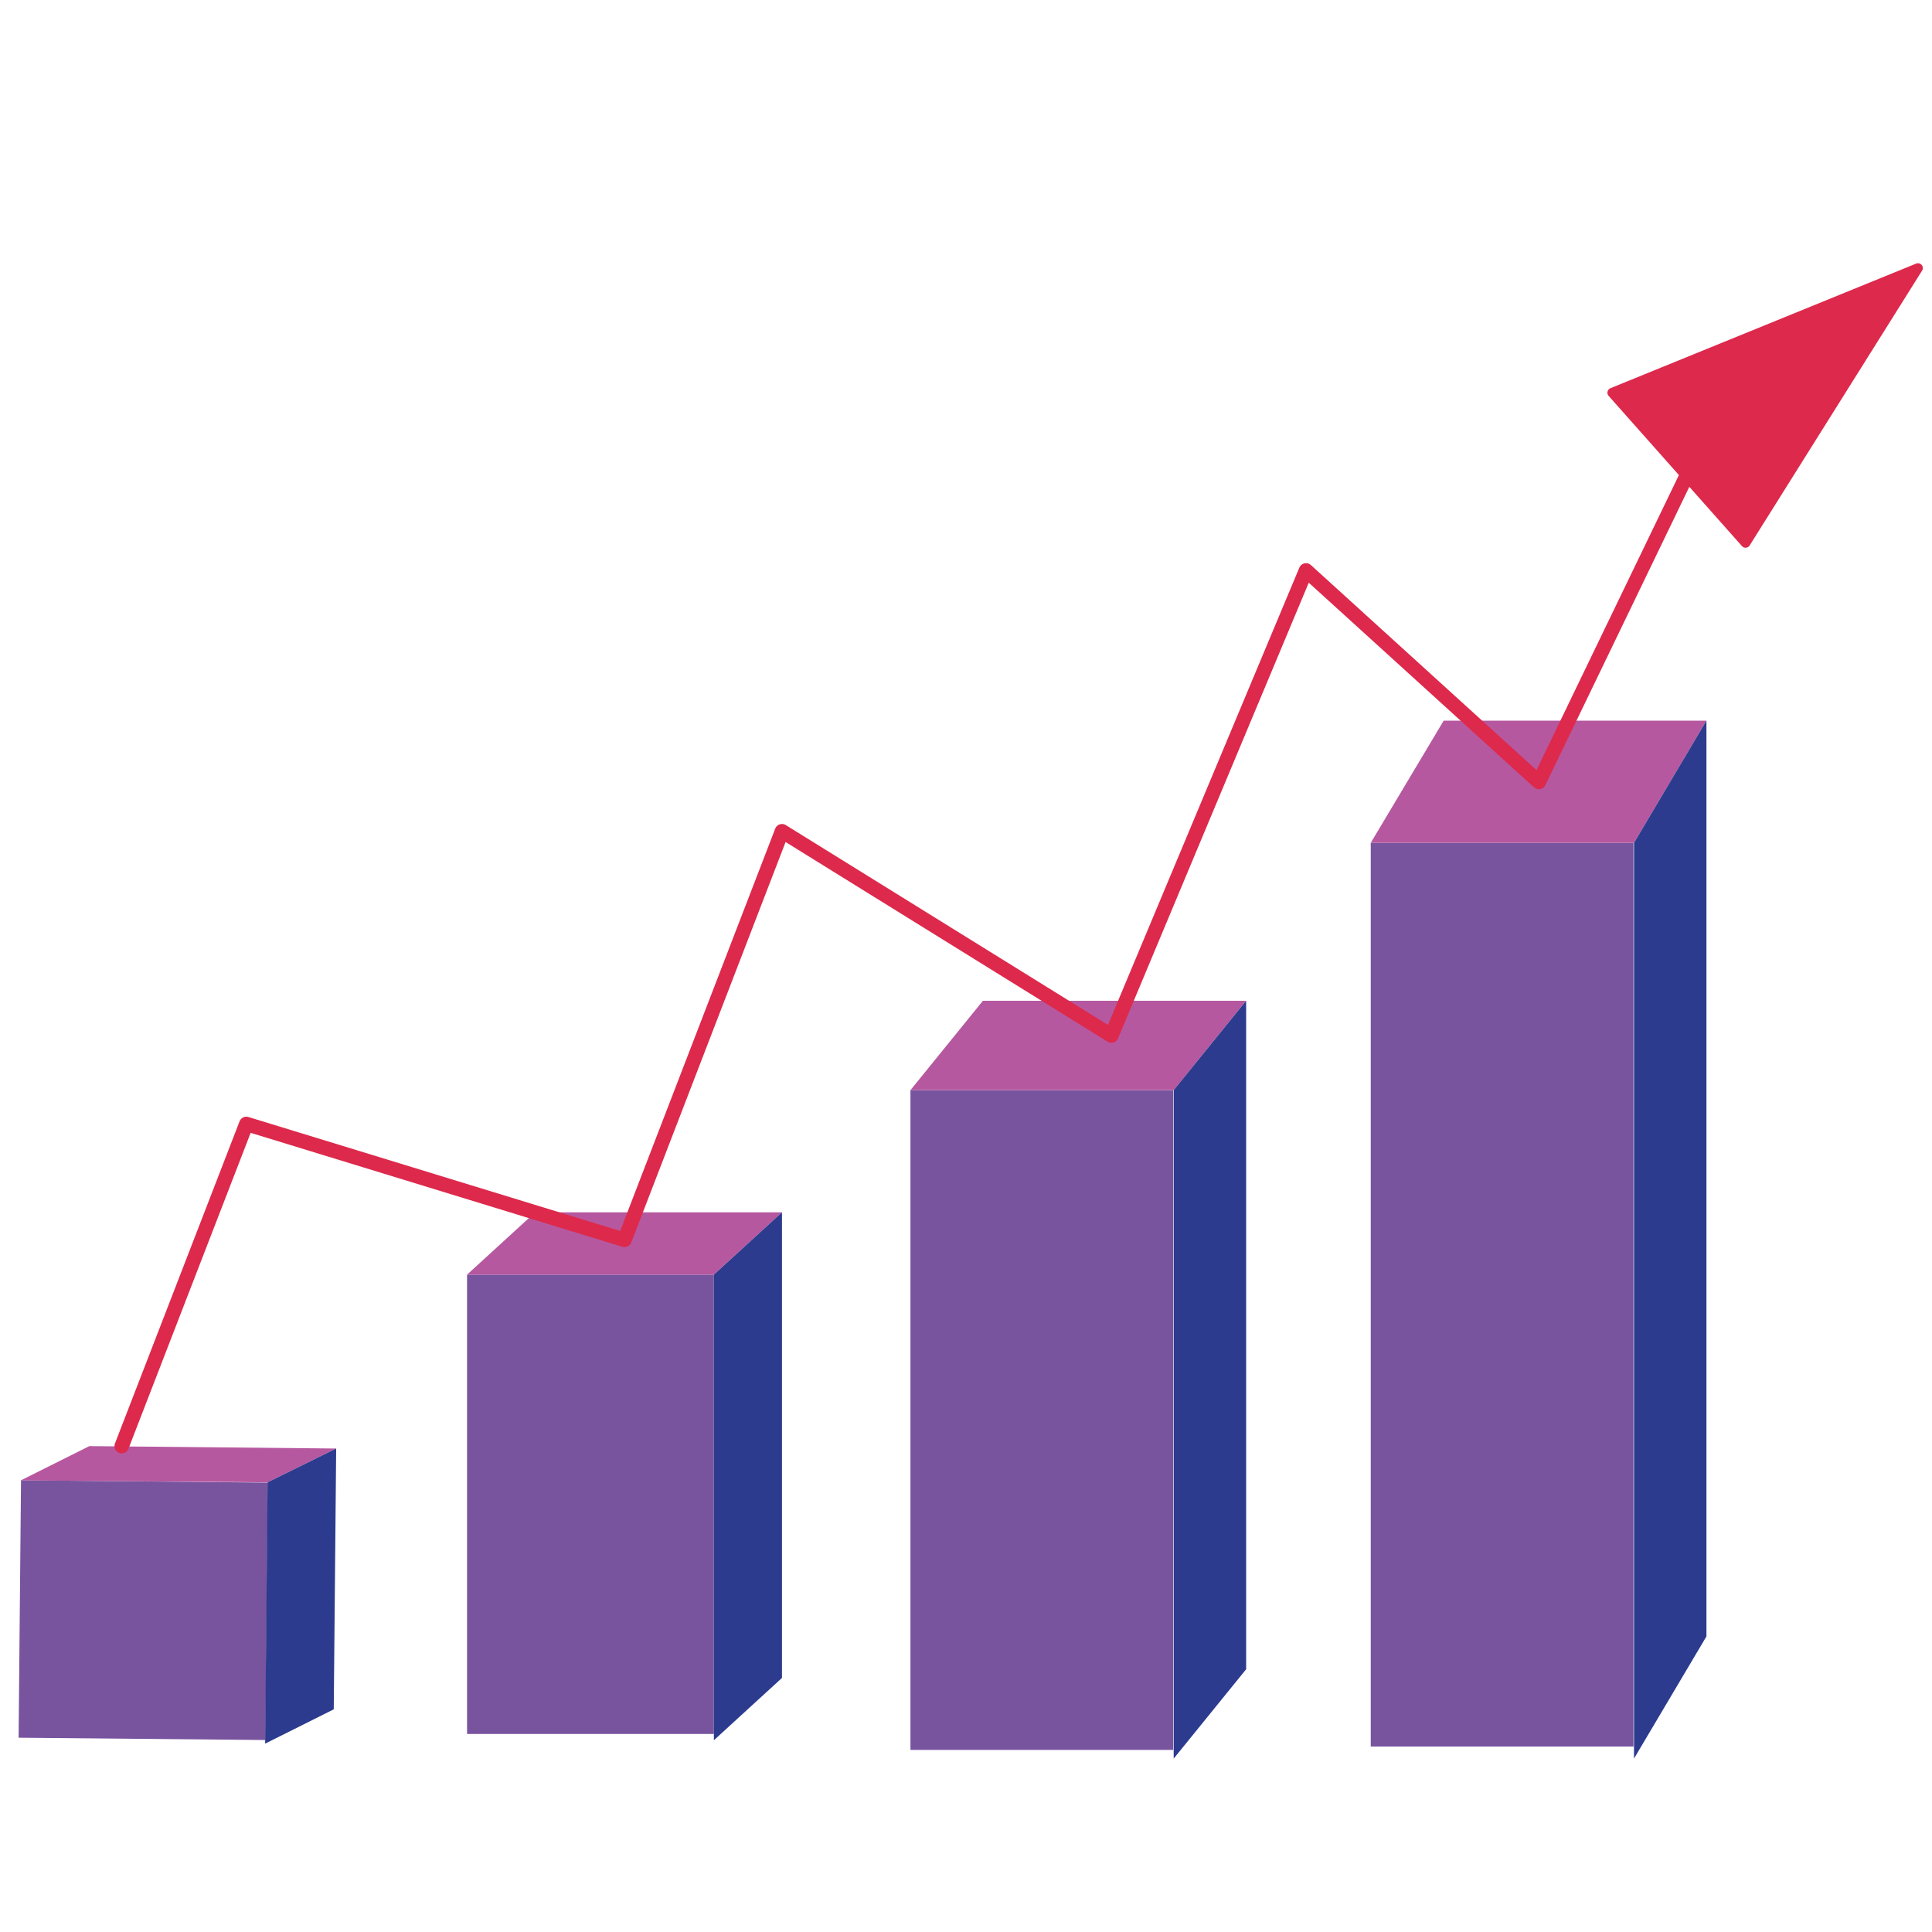
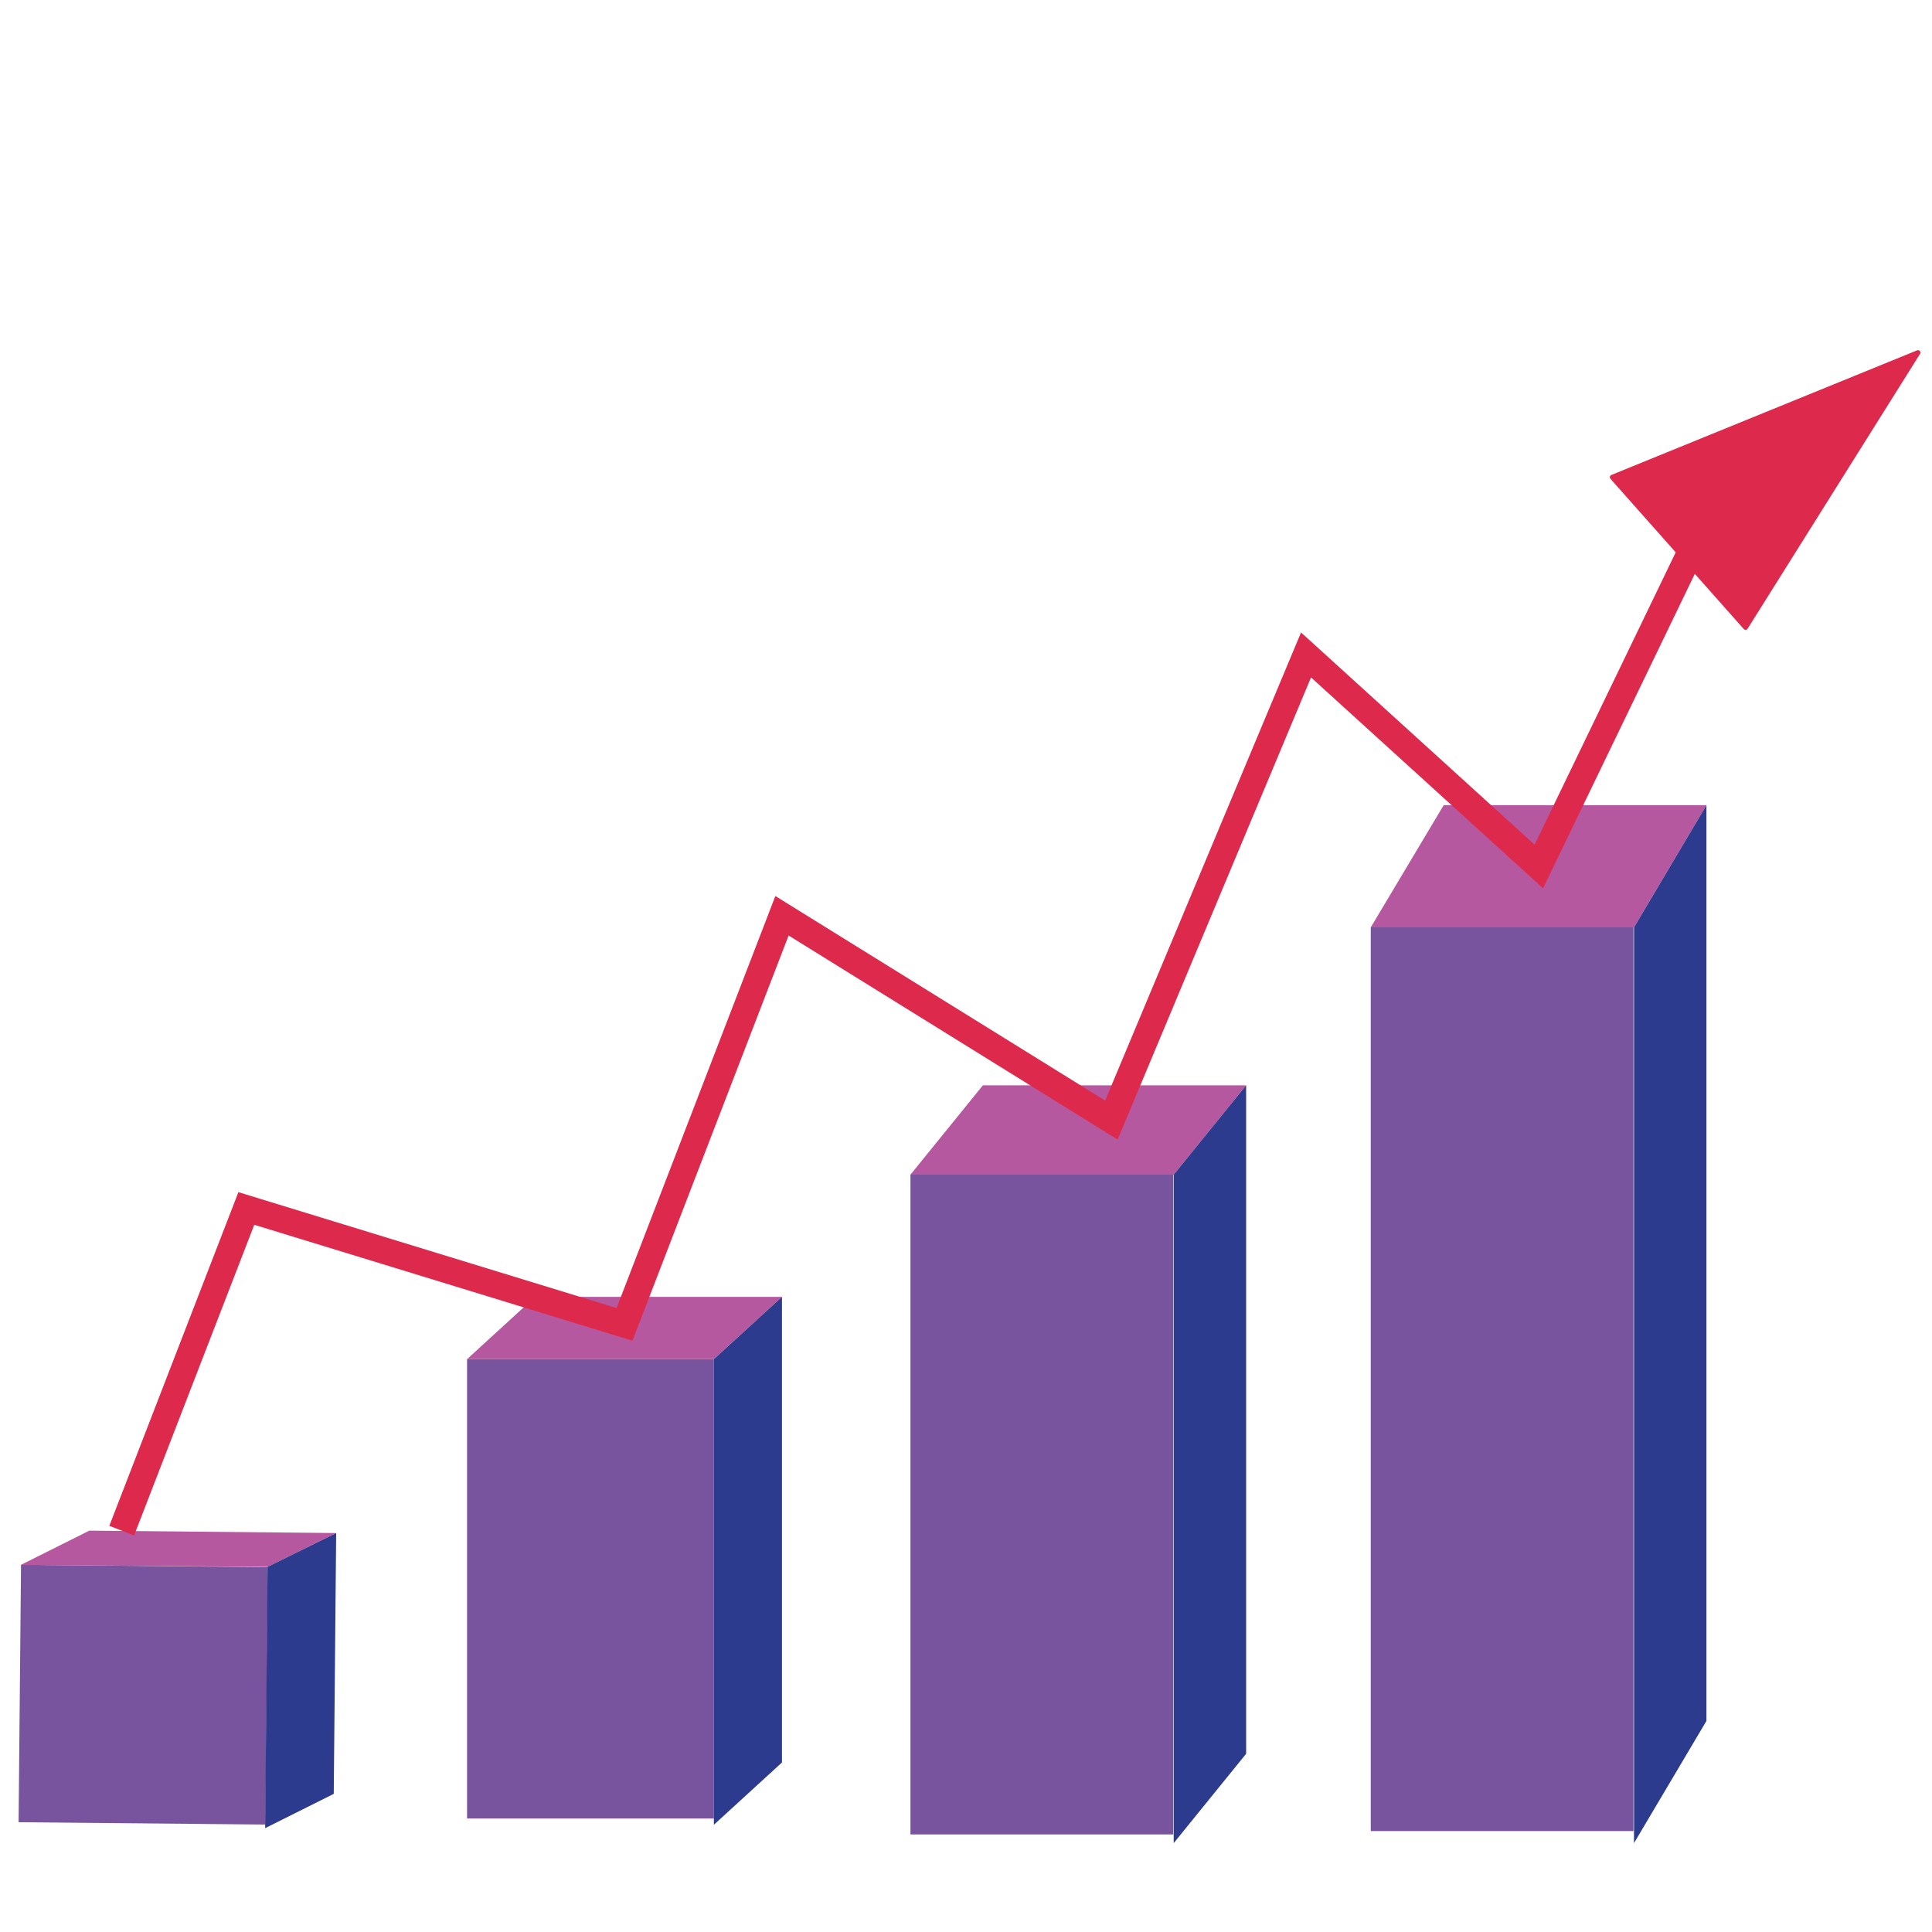
- <svg xmlns="http://www.w3.org/2000/svg" version="1.1" id="Layer_1" x="0px" y="0px" viewBox="0 0 400 400" enable-background="new 0 0 400 400" xml:space="preserve">
-   <g>
-     <rect x="96.7" y="263.9" fill="#78549F" width="51.1" height="95.1" />
-     <polygon fill="#B6589F" points="161.9,251 147.8,263.9 96.7,263.9 110.8,251  " />
-     <polyline fill="#2C3B8E" points="147.8,359 147.8,263.9 161.9,251 161.9,347.4 147.8,360.3  " />
-     <rect x="188.5" y="225.7" fill="#78549F" width="54.4" height="136.6" />
-     <polygon fill="#B6589F" points="258,207.2 243,225.7 188.5,225.7 203.5,207.2  " />
-     <polyline fill="#2C3B8E" points="243,362.3 243,225.7 258,207.2 258,345.6 243,364.1  " />
-     <rect x="4.1" y="306.7" transform="matrix(1 9.384927e-03 -9.384927e-03 1 3.13 -0.2634)" fill="#78549F" width="51.1" height="53.3" />
-     <polygon fill="#B6589F" points="69.6,299.9 55.4,306.9 4.3,306.5 18.5,299.4  " />
-     <polyline fill="#2C3B8E" points="54.9,360.3 55.4,306.9 69.6,299.9 69.1,353.9 54.9,361  " />
-     <rect x="283.8" y="174.5" fill="#78549F" width="54.4" height="187.1" />
-     <polygon fill="#B6589F" points="353.3,149.2 338.3,174.5 283.8,174.5 298.9,149.2  " />
-     <polyline fill="#2C3B8E" points="338.3,361.6 338.3,174.5 353.3,149.2 353.3,338.8 338.3,364.1  " />
-     <polyline fill="none" stroke="#DD294C" stroke-width="3" stroke-linecap="round" stroke-linejoin="round" stroke-miterlimit="10" points="   361.6,72.8 318.6,161.9 270.4,118.1 230.1,214.4 161.9,172.1 129.3,256.7 51,232.7 25.2,299.4  " />
-     <polygon fill="#DD294C" stroke="#DD294C" stroke-width="2" stroke-linecap="round" stroke-linejoin="round" stroke-miterlimit="10" points="   361.4,112.4 333.8,81.3 397.1,55.5  " />
-   </g>
+ <svg xmlns="http://www.w3.org/2000/svg" version="1.1" id="Layer_1" x="0px" y="0px" viewBox="0 0 800 800" enable-background="new 0 0 800 800" xml:space="preserve">
+   <rect x="193.4" y="562.8" fill="#78549F" width="102.2" height="190.2" />
+   <polygon fill="#B6589F" points="323.8,537 295.6,562.8 193.4,562.8 221.6,537 " />
+   <polyline fill="#2C3B8E" points="295.6,753 295.6,562.8 323.8,537 323.8,729.8 295.6,755.6 " />
+   <rect x="377" y="486.4" fill="#78549F" width="108.8" height="273.2" />
+   <polygon fill="#B6589F" points="516,449.4 486,486.4 377,486.4 407,449.4 " />
+   <polyline fill="#2C3B8E" points="486,759.6 486,486.4 516,449.4 516,726.2 486,763.2 " />
+   <rect x="8.2" y="648.4" transform="matrix(-1 -9.384407e-03 9.384407e-03 -1 112.0182 1403.985)" fill="#78549F" width="102.2" height="106.6" />
+   <polygon fill="#B6589F" points="139.2,634.8 110.8,648.8 8.6,648 37,633.8 " />
+   <polyline fill="#2C3B8E" points="109.8,755.6 110.8,648.8 139.2,634.8 138.2,742.8 109.8,757 " />
+   <rect x="567.6" y="384" fill="#78549F" width="108.8" height="374.2" />
+   <polygon fill="#B6589F" points="706.6,333.4 676.6,384 567.6,384 597.8,333.4 " />
+   <polyline fill="#2C3B8E" points="676.6,758.2 676.6,384 706.6,333.4 706.6,712.6 676.6,763.2 " />
+   <polyline fill="none" stroke="#DD294C" stroke-width="11" stroke-miterlimit="10" points="723.2,180.6 637.2,358.8 540.8,271.2   460.2,463.8 323.8,379.2 258.6,548.4 102,500.4 50.4,633.8 " />
+   <polygon fill="#DD294C" stroke="#DD294C" stroke-width="2" stroke-linecap="round" stroke-linejoin="round" stroke-miterlimit="10" points="  722.8,259.8 667.6,197.6 794.2,146 " />
</svg>
